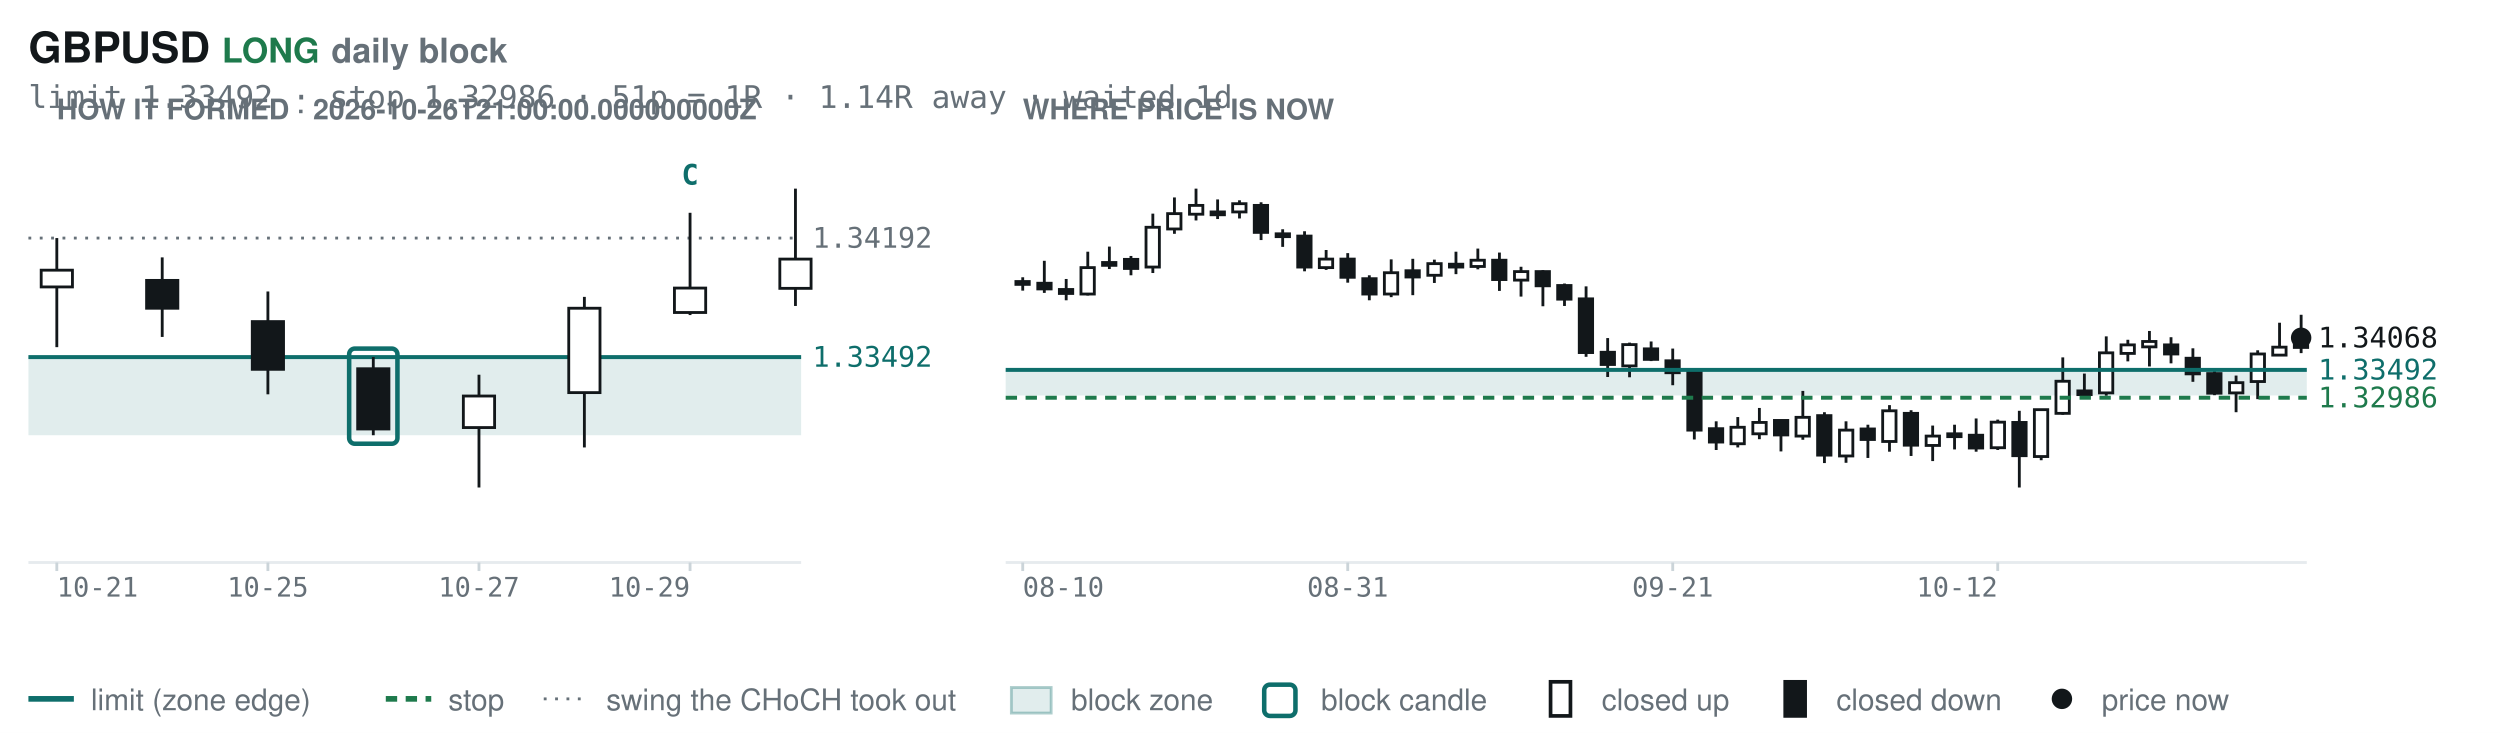
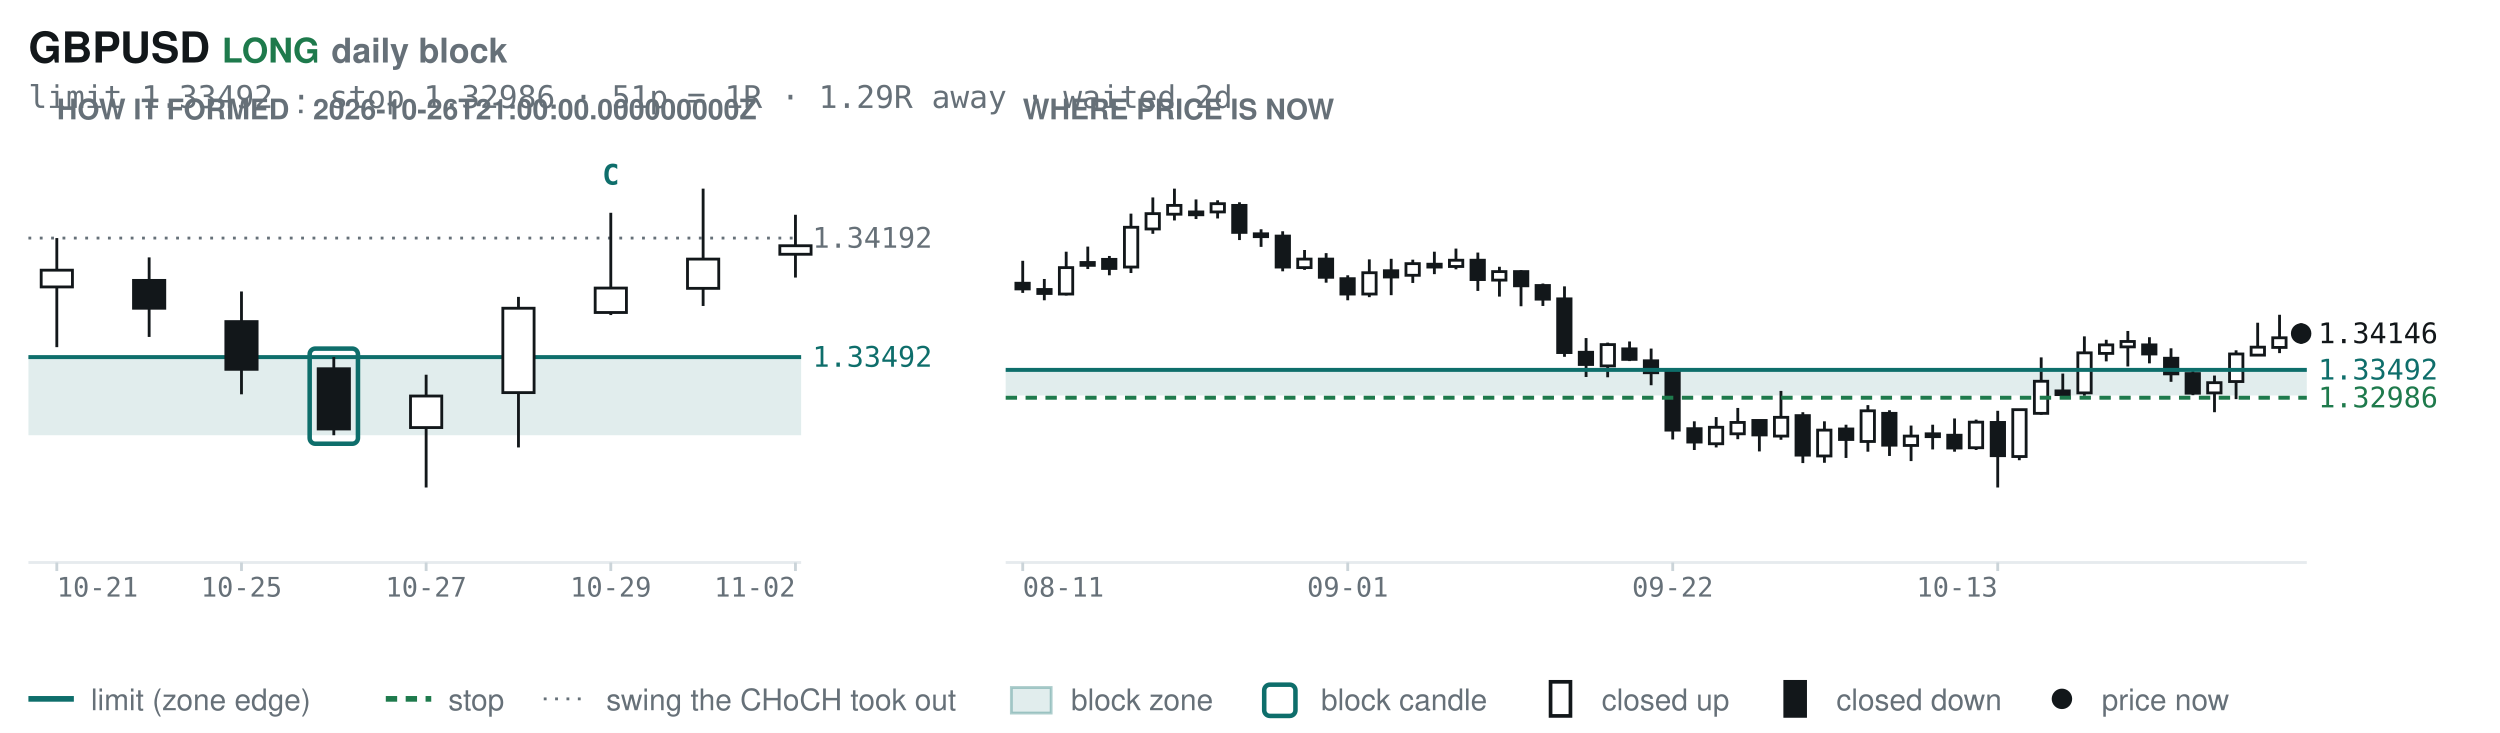
<svg xmlns="http://www.w3.org/2000/svg" viewBox="0 0 880 258" width="880" height="258" role="img" aria-label="GBPUSD long order block: the candles that formed it, and where price is now">
  <rect width="880" height="258" fill="#FFFFFF" />
  <text x="10" y="22" fill="#12171A" font-family="system-ui,-apple-system,Segoe UI,Helvetica,Arial,sans-serif" font-size="15" font-weight="700">GBPUSD <tspan fill="#1E7A4C" font-size="12">LONG</tspan>
    <tspan fill="#667078" font-size="12">daily block</tspan>
  </text>
-   <text x="10" y="38" fill="#667078" font-family="ui-monospace,SFMono-Regular,Menlo,Consolas,monospace" font-size="11">limit 1.33492 · stop 1.32986 · 51p = 1R · 1.14R away · waited 1d</text>
+   <text x="10" y="38" fill="#667078" font-family="ui-monospace,SFMono-Regular,Menlo,Consolas,monospace" font-size="11">limit 1.33492 · stop 1.32986 · 51p = 1R · 1.29R away · waited 2d</text>
  <text x="20" y="42" fill="#667078" font-family="system-ui,-apple-system,Segoe UI,Helvetica,Arial,sans-serif" font-size="10" font-weight="600">HOW IT FORMED · 2026-10-26T21:00:00.000000000Z</text>
  <text x="360" y="42" fill="#667078" font-family="system-ui,-apple-system,Segoe UI,Helvetica,Arial,sans-serif" font-size="10" font-weight="600">WHERE PRICE IS NOW</text>
  <rect x="10.0" y="125.7" width="272.0" height="27.5" fill="#0E6E6B1F" />
  <line x1="10.0" y1="83.8" x2="282.0" y2="83.8" stroke="#667078" stroke-width="1" stroke-dasharray="1 3" />
  <line x1="10.0" y1="125.7" x2="282.0" y2="125.7" stroke="#0E6E6B" stroke-width="1.4" />
  <line x1="20.0" y1="83.8" x2="20.0" y2="122.2" stroke="#12171A" stroke-width="1" />
  <rect x="14.5" y="95.1" width="11.0" height="5.9" fill="#FFFFFF" stroke="#12171A" stroke-width="1" />
-   <line x1="57.1" y1="90.6" x2="57.1" y2="118.6" stroke="#12171A" stroke-width="1" />
-   <rect x="51.6" y="98.7" width="11.0" height="9.8" fill="#12171A" stroke="#12171A" stroke-width="1" />
-   <line x1="94.3" y1="102.6" x2="94.3" y2="138.8" stroke="#12171A" stroke-width="1" />
-   <rect x="88.8" y="113.2" width="11.0" height="16.8" fill="#12171A" stroke="#12171A" stroke-width="1" />
-   <line x1="131.4" y1="125.7" x2="131.4" y2="153.2" stroke="#12171A" stroke-width="1" />
-   <rect x="125.9" y="129.8" width="11.0" height="21.2" fill="#12171A" stroke="#12171A" stroke-width="1" />
-   <line x1="168.6" y1="131.9" x2="168.6" y2="171.6" stroke="#12171A" stroke-width="1" />
-   <rect x="163.1" y="139.4" width="11.0" height="11.1" fill="#FFFFFF" stroke="#12171A" stroke-width="1" />
-   <line x1="205.7" y1="104.5" x2="205.7" y2="157.5" stroke="#12171A" stroke-width="1" />
-   <rect x="200.2" y="108.5" width="11.0" height="29.7" fill="#FFFFFF" stroke="#12171A" stroke-width="1" />
-   <line x1="242.9" y1="74.9" x2="242.9" y2="110.9" stroke="#12171A" stroke-width="1" />
-   <rect x="237.4" y="101.4" width="11.0" height="8.6" fill="#FFFFFF" stroke="#12171A" stroke-width="1" />
-   <line x1="280.0" y1="66.4" x2="280.0" y2="107.7" stroke="#12171A" stroke-width="1" />
-   <rect x="274.5" y="91.2" width="11.0" height="10.3" fill="#FFFFFF" stroke="#12171A" stroke-width="1" />
-   <rect x="122.9" y="122.7" width="17.0" height="33.5" fill="none" stroke="#0E6E6B" stroke-width="1.6" rx="2" />
-   <text x="242.9" y="65" fill="#0E6E6B" text-anchor="middle" font-family="ui-monospace,SFMono-Regular,Menlo,Consolas,monospace" font-size="10" font-weight="700">C</text>
+   <line x1="52.5" y1="90.6" x2="52.5" y2="118.6" stroke="#12171A" stroke-width="1" />
+   <rect x="47.0" y="98.7" width="11.0" height="9.8" fill="#12171A" stroke="#12171A" stroke-width="1" />
+   <line x1="85.0" y1="102.6" x2="85.0" y2="138.8" stroke="#12171A" stroke-width="1" />
+   <rect x="79.5" y="113.2" width="11.0" height="16.8" fill="#12171A" stroke="#12171A" stroke-width="1" />
+   <line x1="117.5" y1="125.7" x2="117.5" y2="153.2" stroke="#12171A" stroke-width="1" />
+   <rect x="112.0" y="129.8" width="11.0" height="21.2" fill="#12171A" stroke="#12171A" stroke-width="1" />
+   <line x1="150.0" y1="131.9" x2="150.0" y2="171.6" stroke="#12171A" stroke-width="1" />
+   <rect x="144.5" y="139.4" width="11.0" height="11.1" fill="#FFFFFF" stroke="#12171A" stroke-width="1" />
+   <line x1="182.5" y1="104.5" x2="182.5" y2="157.5" stroke="#12171A" stroke-width="1" />
+   <rect x="177.0" y="108.5" width="11.0" height="29.7" fill="#FFFFFF" stroke="#12171A" stroke-width="1" />
+   <line x1="215.0" y1="74.9" x2="215.0" y2="110.9" stroke="#12171A" stroke-width="1" />
+   <rect x="209.5" y="101.4" width="11.0" height="8.6" fill="#FFFFFF" stroke="#12171A" stroke-width="1" />
+   <line x1="247.5" y1="66.4" x2="247.5" y2="107.7" stroke="#12171A" stroke-width="1" />
+   <rect x="242.0" y="91.2" width="11.0" height="10.3" fill="#FFFFFF" stroke="#12171A" stroke-width="1" />
+   <line x1="280.0" y1="75.6" x2="280.0" y2="97.7" stroke="#12171A" stroke-width="1" />
+   <rect x="274.5" y="86.5" width="11.0" height="3.0" fill="#FFFFFF" stroke="#12171A" stroke-width="1" />
+   <rect x="109.0" y="122.7" width="17.0" height="33.5" fill="none" stroke="#0E6E6B" stroke-width="1.6" rx="2" />
+   <text x="215.0" y="65" fill="#0E6E6B" text-anchor="middle" font-family="ui-monospace,SFMono-Regular,Menlo,Consolas,monospace" font-size="10" font-weight="700">C</text>
  <line x1="10.0" y1="198.0" x2="282.0" y2="198.0" stroke="#E6EBEE" stroke-width="1" />
  <line x1="20.0" y1="198.0" x2="20.0" y2="201.0" stroke="#CBD4D9" stroke-width="1" />
  <text x="20.0" y="210.0" fill="#667078" text-anchor="start" font-family="ui-monospace,SFMono-Regular,Menlo,Consolas,monospace" font-size="9.5">10-21</text>
-   <line x1="94.3" y1="198.0" x2="94.3" y2="201.0" stroke="#CBD4D9" stroke-width="1" />
-   <text x="94.3" y="210.0" fill="#667078" text-anchor="middle" font-family="ui-monospace,SFMono-Regular,Menlo,Consolas,monospace" font-size="9.5">10-25</text>
-   <line x1="168.6" y1="198.0" x2="168.6" y2="201.0" stroke="#CBD4D9" stroke-width="1" />
-   <text x="168.6" y="210.0" fill="#667078" text-anchor="middle" font-family="ui-monospace,SFMono-Regular,Menlo,Consolas,monospace" font-size="9.5">10-27</text>
-   <line x1="242.9" y1="198.0" x2="242.9" y2="201.0" stroke="#CBD4D9" stroke-width="1" />
-   <text x="242.9" y="210.0" fill="#667078" text-anchor="end" font-family="ui-monospace,SFMono-Regular,Menlo,Consolas,monospace" font-size="9.5">10-29</text>
+   <line x1="85.0" y1="198.0" x2="85.0" y2="201.0" stroke="#CBD4D9" stroke-width="1" />
+   <text x="85.0" y="210.0" fill="#667078" text-anchor="middle" font-family="ui-monospace,SFMono-Regular,Menlo,Consolas,monospace" font-size="9.5">10-25</text>
+   <line x1="150.0" y1="198.0" x2="150.0" y2="201.0" stroke="#CBD4D9" stroke-width="1" />
+   <text x="150.0" y="210.0" fill="#667078" text-anchor="middle" font-family="ui-monospace,SFMono-Regular,Menlo,Consolas,monospace" font-size="9.5">10-27</text>
+   <line x1="215.0" y1="198.0" x2="215.0" y2="201.0" stroke="#CBD4D9" stroke-width="1" />
+   <text x="215.0" y="210.0" fill="#667078" text-anchor="middle" font-family="ui-monospace,SFMono-Regular,Menlo,Consolas,monospace" font-size="9.5">10-29</text>
+   <line x1="280.0" y1="198.0" x2="280.0" y2="201.0" stroke="#CBD4D9" stroke-width="1" />
+   <text x="280.0" y="210.0" fill="#667078" text-anchor="end" font-family="ui-monospace,SFMono-Regular,Menlo,Consolas,monospace" font-size="9.5">11-02</text>
  <text x="286.0" y="129.1" fill="#0E6E6B" font-family="ui-monospace,SFMono-Regular,Menlo,Consolas,monospace" font-size="10">1.33492</text>
  <text x="286.0" y="87.2" fill="#667078" font-family="ui-monospace,SFMono-Regular,Menlo,Consolas,monospace" font-size="10">1.34192</text>
  <rect x="354.0" y="130.2" width="458.0" height="9.0" fill="#0E6E6B1F" />
-   <line x1="360.0" y1="97.6" x2="360.0" y2="102.3" stroke="#12171A" stroke-width="1" />
-   <rect x="357.6" y="99.1" width="4.7" height="1.0" fill="#FFFFFF" stroke="#12171A" stroke-width="1" />
-   <line x1="367.6" y1="91.8" x2="367.6" y2="103.1" stroke="#12171A" stroke-width="1" />
-   <rect x="365.3" y="99.7" width="4.7" height="2.0" fill="#12171A" stroke="#12171A" stroke-width="1" />
-   <line x1="375.3" y1="98.2" x2="375.3" y2="105.7" stroke="#12171A" stroke-width="1" />
-   <rect x="372.9" y="101.9" width="4.7" height="1.4" fill="#12171A" stroke="#12171A" stroke-width="1" />
-   <line x1="382.9" y1="88.6" x2="382.9" y2="104.0" stroke="#12171A" stroke-width="1" />
-   <rect x="380.5" y="94.2" width="4.7" height="9.3" fill="#FFFFFF" stroke="#12171A" stroke-width="1" />
-   <line x1="390.5" y1="86.8" x2="390.5" y2="94.7" stroke="#12171A" stroke-width="1" />
-   <rect x="388.1" y="92.4" width="4.7" height="1.0" fill="#FFFFFF" stroke="#12171A" stroke-width="1" />
-   <line x1="398.1" y1="90.1" x2="398.1" y2="96.9" stroke="#12171A" stroke-width="1" />
-   <rect x="395.8" y="91.3" width="4.7" height="3.2" fill="#12171A" stroke="#12171A" stroke-width="1" />
-   <line x1="405.8" y1="75.2" x2="405.8" y2="96.1" stroke="#12171A" stroke-width="1" />
-   <rect x="403.4" y="80.0" width="4.7" height="14.0" fill="#FFFFFF" stroke="#12171A" stroke-width="1" />
-   <line x1="413.4" y1="69.5" x2="413.4" y2="82.3" stroke="#12171A" stroke-width="1" />
-   <rect x="411.0" y="75.2" width="4.7" height="5.4" fill="#FFFFFF" stroke="#12171A" stroke-width="1" />
-   <line x1="421.0" y1="66.4" x2="421.0" y2="77.6" stroke="#12171A" stroke-width="1" />
-   <rect x="418.7" y="72.3" width="4.7" height="3.1" fill="#FFFFFF" stroke="#12171A" stroke-width="1" />
-   <line x1="428.6" y1="70.2" x2="428.6" y2="77.1" stroke="#12171A" stroke-width="1" />
-   <rect x="426.3" y="74.6" width="4.7" height="1.0" fill="#12171A" stroke="#12171A" stroke-width="1" />
-   <line x1="436.3" y1="70.5" x2="436.3" y2="76.9" stroke="#12171A" stroke-width="1" />
-   <rect x="433.9" y="71.7" width="4.7" height="2.9" fill="#FFFFFF" stroke="#12171A" stroke-width="1" />
-   <line x1="443.9" y1="71.2" x2="443.9" y2="84.5" stroke="#12171A" stroke-width="1" />
-   <rect x="441.5" y="72.3" width="4.7" height="9.5" fill="#12171A" stroke="#12171A" stroke-width="1" />
-   <line x1="451.5" y1="80.7" x2="451.5" y2="86.9" stroke="#12171A" stroke-width="1" />
-   <rect x="449.2" y="82.3" width="4.7" height="1.0" fill="#12171A" stroke="#12171A" stroke-width="1" />
-   <line x1="459.2" y1="81.4" x2="459.2" y2="95.5" stroke="#12171A" stroke-width="1" />
-   <rect x="456.8" y="83.1" width="4.7" height="10.9" fill="#12171A" stroke="#12171A" stroke-width="1" />
-   <line x1="466.8" y1="88.0" x2="466.8" y2="95.0" stroke="#12171A" stroke-width="1" />
-   <rect x="464.4" y="91.2" width="4.7" height="3.0" fill="#FFFFFF" stroke="#12171A" stroke-width="1" />
-   <line x1="474.4" y1="89.1" x2="474.4" y2="99.5" stroke="#12171A" stroke-width="1" />
-   <rect x="472.0" y="91.2" width="4.7" height="6.4" fill="#12171A" stroke="#12171A" stroke-width="1" />
-   <line x1="482.0" y1="96.9" x2="482.0" y2="105.7" stroke="#12171A" stroke-width="1" />
-   <rect x="479.7" y="98.1" width="4.7" height="5.4" fill="#12171A" stroke="#12171A" stroke-width="1" />
-   <line x1="489.7" y1="91.3" x2="489.7" y2="104.6" stroke="#12171A" stroke-width="1" />
-   <rect x="487.3" y="96.0" width="4.7" height="7.5" fill="#FFFFFF" stroke="#12171A" stroke-width="1" />
-   <line x1="497.3" y1="91.1" x2="497.3" y2="103.9" stroke="#12171A" stroke-width="1" />
-   <rect x="494.9" y="95.3" width="4.7" height="2.2" fill="#12171A" stroke="#12171A" stroke-width="1" />
-   <line x1="504.9" y1="91.4" x2="504.9" y2="99.6" stroke="#12171A" stroke-width="1" />
-   <rect x="502.6" y="92.8" width="4.7" height="4.1" fill="#FFFFFF" stroke="#12171A" stroke-width="1" />
-   <line x1="512.5" y1="88.6" x2="512.5" y2="96.5" stroke="#12171A" stroke-width="1" />
-   <rect x="510.2" y="93.0" width="4.7" height="1.0" fill="#FFFFFF" stroke="#12171A" stroke-width="1" />
-   <line x1="520.2" y1="87.5" x2="520.2" y2="94.8" stroke="#12171A" stroke-width="1" />
-   <rect x="517.8" y="91.6" width="4.7" height="2.2" fill="#FFFFFF" stroke="#12171A" stroke-width="1" />
-   <line x1="527.8" y1="88.9" x2="527.8" y2="102.4" stroke="#12171A" stroke-width="1" />
-   <rect x="525.4" y="91.6" width="4.7" height="6.8" fill="#12171A" stroke="#12171A" stroke-width="1" />
-   <line x1="535.4" y1="93.9" x2="535.4" y2="104.4" stroke="#12171A" stroke-width="1" />
-   <rect x="533.1" y="95.6" width="4.7" height="3.0" fill="#FFFFFF" stroke="#12171A" stroke-width="1" />
-   <line x1="543.1" y1="95.1" x2="543.1" y2="107.8" stroke="#12171A" stroke-width="1" />
-   <rect x="540.7" y="95.6" width="4.7" height="5.0" fill="#12171A" stroke="#12171A" stroke-width="1" />
-   <line x1="550.7" y1="99.8" x2="550.7" y2="107.7" stroke="#12171A" stroke-width="1" />
-   <rect x="548.3" y="100.5" width="4.7" height="4.8" fill="#12171A" stroke="#12171A" stroke-width="1" />
-   <line x1="558.3" y1="100.8" x2="558.3" y2="125.6" stroke="#12171A" stroke-width="1" />
-   <rect x="555.9" y="105.2" width="4.7" height="18.9" fill="#12171A" stroke="#12171A" stroke-width="1" />
-   <line x1="565.9" y1="119.0" x2="565.9" y2="132.7" stroke="#12171A" stroke-width="1" />
-   <rect x="563.6" y="124.0" width="4.7" height="4.3" fill="#12171A" stroke="#12171A" stroke-width="1" />
-   <line x1="573.6" y1="120.6" x2="573.6" y2="132.8" stroke="#12171A" stroke-width="1" />
-   <rect x="571.2" y="121.3" width="4.7" height="7.5" fill="#FFFFFF" stroke="#12171A" stroke-width="1" />
-   <line x1="581.2" y1="120.2" x2="581.2" y2="127.1" stroke="#12171A" stroke-width="1" />
-   <rect x="578.8" y="122.8" width="4.7" height="3.7" fill="#12171A" stroke="#12171A" stroke-width="1" />
-   <line x1="588.8" y1="122.7" x2="588.8" y2="135.6" stroke="#12171A" stroke-width="1" />
-   <rect x="586.4" y="127.0" width="4.7" height="4.2" fill="#12171A" stroke="#12171A" stroke-width="1" />
-   <line x1="596.4" y1="130.4" x2="596.4" y2="154.7" stroke="#12171A" stroke-width="1" />
-   <rect x="594.1" y="130.6" width="4.7" height="20.8" fill="#12171A" stroke="#12171A" stroke-width="1" />
-   <line x1="604.1" y1="148.3" x2="604.1" y2="158.4" stroke="#12171A" stroke-width="1" />
-   <rect x="601.7" y="150.9" width="4.7" height="4.7" fill="#12171A" stroke="#12171A" stroke-width="1" />
-   <line x1="611.7" y1="146.8" x2="611.7" y2="157.5" stroke="#12171A" stroke-width="1" />
-   <rect x="609.3" y="150.4" width="4.7" height="5.8" fill="#FFFFFF" stroke="#12171A" stroke-width="1" />
-   <line x1="619.3" y1="143.6" x2="619.3" y2="154.6" stroke="#12171A" stroke-width="1" />
-   <rect x="617.0" y="148.7" width="4.7" height="4.0" fill="#FFFFFF" stroke="#12171A" stroke-width="1" />
-   <line x1="626.9" y1="147.9" x2="626.9" y2="158.9" stroke="#12171A" stroke-width="1" />
-   <rect x="624.6" y="148.0" width="4.7" height="5.1" fill="#12171A" stroke="#12171A" stroke-width="1" />
-   <line x1="634.6" y1="137.6" x2="634.6" y2="154.8" stroke="#12171A" stroke-width="1" />
-   <rect x="632.2" y="146.9" width="4.7" height="6.6" fill="#FFFFFF" stroke="#12171A" stroke-width="1" />
-   <line x1="642.2" y1="145.1" x2="642.2" y2="163.0" stroke="#12171A" stroke-width="1" />
-   <rect x="639.8" y="146.3" width="4.7" height="13.9" fill="#12171A" stroke="#12171A" stroke-width="1" />
-   <line x1="649.8" y1="148.3" x2="649.8" y2="162.9" stroke="#12171A" stroke-width="1" />
-   <rect x="647.5" y="151.4" width="4.7" height="9.1" fill="#FFFFFF" stroke="#12171A" stroke-width="1" />
-   <line x1="657.5" y1="149.5" x2="657.5" y2="161.2" stroke="#12171A" stroke-width="1" />
-   <rect x="655.1" y="151.0" width="4.7" height="3.7" fill="#12171A" stroke="#12171A" stroke-width="1" />
-   <line x1="665.1" y1="142.6" x2="665.1" y2="159.0" stroke="#12171A" stroke-width="1" />
-   <rect x="662.7" y="144.6" width="4.7" height="10.8" fill="#FFFFFF" stroke="#12171A" stroke-width="1" />
-   <line x1="672.7" y1="144.4" x2="672.7" y2="160.5" stroke="#12171A" stroke-width="1" />
-   <rect x="670.3" y="145.5" width="4.7" height="11.2" fill="#12171A" stroke="#12171A" stroke-width="1" />
-   <line x1="680.3" y1="149.8" x2="680.3" y2="162.3" stroke="#12171A" stroke-width="1" />
-   <rect x="678.0" y="153.5" width="4.7" height="3.3" fill="#FFFFFF" stroke="#12171A" stroke-width="1" />
-   <line x1="688.0" y1="149.5" x2="688.0" y2="158.2" stroke="#12171A" stroke-width="1" />
-   <rect x="685.6" y="152.7" width="4.7" height="1.0" fill="#FFFFFF" stroke="#12171A" stroke-width="1" />
-   <line x1="695.6" y1="147.3" x2="695.6" y2="159.0" stroke="#12171A" stroke-width="1" />
-   <rect x="693.2" y="153.2" width="4.7" height="4.5" fill="#12171A" stroke="#12171A" stroke-width="1" />
-   <line x1="703.2" y1="147.7" x2="703.2" y2="158.4" stroke="#12171A" stroke-width="1" />
-   <rect x="700.9" y="148.6" width="4.7" height="9.0" fill="#FFFFFF" stroke="#12171A" stroke-width="1" />
-   <line x1="710.8" y1="144.6" x2="710.8" y2="171.6" stroke="#12171A" stroke-width="1" />
-   <rect x="708.5" y="148.7" width="4.7" height="11.7" fill="#12171A" stroke="#12171A" stroke-width="1" />
-   <line x1="718.5" y1="144.0" x2="718.5" y2="162.0" stroke="#12171A" stroke-width="1" />
-   <rect x="716.1" y="144.2" width="4.7" height="16.5" fill="#FFFFFF" stroke="#12171A" stroke-width="1" />
-   <line x1="726.1" y1="125.8" x2="726.1" y2="146.0" stroke="#12171A" stroke-width="1" />
-   <rect x="723.7" y="134.2" width="4.7" height="11.3" fill="#FFFFFF" stroke="#12171A" stroke-width="1" />
-   <line x1="733.7" y1="131.5" x2="733.7" y2="140.0" stroke="#12171A" stroke-width="1" />
-   <rect x="731.4" y="137.6" width="4.7" height="1.3" fill="#12171A" stroke="#12171A" stroke-width="1" />
-   <line x1="741.4" y1="118.4" x2="741.4" y2="139.3" stroke="#12171A" stroke-width="1" />
-   <rect x="739.0" y="124.2" width="4.7" height="14.1" fill="#FFFFFF" stroke="#12171A" stroke-width="1" />
-   <line x1="749.0" y1="119.6" x2="749.0" y2="127.2" stroke="#12171A" stroke-width="1" />
-   <rect x="746.6" y="121.4" width="4.7" height="3.0" fill="#FFFFFF" stroke="#12171A" stroke-width="1" />
-   <line x1="756.6" y1="116.5" x2="756.6" y2="129.0" stroke="#12171A" stroke-width="1" />
-   <rect x="754.2" y="120.2" width="4.7" height="1.9" fill="#FFFFFF" stroke="#12171A" stroke-width="1" />
-   <line x1="764.2" y1="118.7" x2="764.2" y2="127.9" stroke="#12171A" stroke-width="1" />
-   <rect x="761.9" y="121.4" width="4.7" height="3.2" fill="#12171A" stroke="#12171A" stroke-width="1" />
-   <line x1="771.9" y1="122.6" x2="771.9" y2="134.4" stroke="#12171A" stroke-width="1" />
-   <rect x="769.5" y="126.1" width="4.7" height="5.5" fill="#12171A" stroke="#12171A" stroke-width="1" />
-   <line x1="779.5" y1="130.2" x2="779.5" y2="139.1" stroke="#12171A" stroke-width="1" />
-   <rect x="777.1" y="131.5" width="4.7" height="6.9" fill="#12171A" stroke="#12171A" stroke-width="1" />
-   <line x1="787.1" y1="132.2" x2="787.1" y2="145.1" stroke="#12171A" stroke-width="1" />
-   <rect x="784.8" y="134.7" width="4.7" height="3.6" fill="#FFFFFF" stroke="#12171A" stroke-width="1" />
-   <line x1="794.7" y1="123.3" x2="794.7" y2="140.5" stroke="#12171A" stroke-width="1" />
-   <rect x="792.4" y="124.6" width="4.7" height="9.7" fill="#FFFFFF" stroke="#12171A" stroke-width="1" />
-   <line x1="802.4" y1="113.6" x2="802.4" y2="125.3" stroke="#12171A" stroke-width="1" />
-   <rect x="800.0" y="122.2" width="4.7" height="2.8" fill="#FFFFFF" stroke="#12171A" stroke-width="1" />
-   <line x1="810.0" y1="110.8" x2="810.0" y2="124.3" stroke="#12171A" stroke-width="1" />
-   <rect x="807.6" y="118.9" width="4.7" height="3.4" fill="#FFFFFF" stroke="#12171A" stroke-width="1" />
+   <line x1="360.0" y1="91.8" x2="360.0" y2="103.1" stroke="#12171A" stroke-width="1" />
+   <rect x="357.6" y="99.7" width="4.7" height="2.0" fill="#12171A" stroke="#12171A" stroke-width="1" />
+   <line x1="367.6" y1="98.2" x2="367.6" y2="105.7" stroke="#12171A" stroke-width="1" />
+   <rect x="365.3" y="101.9" width="4.7" height="1.4" fill="#12171A" stroke="#12171A" stroke-width="1" />
+   <line x1="375.3" y1="88.6" x2="375.3" y2="104.0" stroke="#12171A" stroke-width="1" />
+   <rect x="372.9" y="94.2" width="4.7" height="9.3" fill="#FFFFFF" stroke="#12171A" stroke-width="1" />
+   <line x1="382.9" y1="86.8" x2="382.9" y2="94.7" stroke="#12171A" stroke-width="1" />
+   <rect x="380.5" y="92.4" width="4.7" height="1.0" fill="#FFFFFF" stroke="#12171A" stroke-width="1" />
+   <line x1="390.5" y1="90.1" x2="390.5" y2="96.9" stroke="#12171A" stroke-width="1" />
+   <rect x="388.1" y="91.3" width="4.7" height="3.2" fill="#12171A" stroke="#12171A" stroke-width="1" />
+   <line x1="398.1" y1="75.2" x2="398.1" y2="96.1" stroke="#12171A" stroke-width="1" />
+   <rect x="395.8" y="80.0" width="4.7" height="14.0" fill="#FFFFFF" stroke="#12171A" stroke-width="1" />
+   <line x1="405.8" y1="69.5" x2="405.8" y2="82.3" stroke="#12171A" stroke-width="1" />
+   <rect x="403.4" y="75.2" width="4.7" height="5.4" fill="#FFFFFF" stroke="#12171A" stroke-width="1" />
+   <line x1="413.4" y1="66.4" x2="413.4" y2="77.6" stroke="#12171A" stroke-width="1" />
+   <rect x="411.0" y="72.3" width="4.7" height="3.1" fill="#FFFFFF" stroke="#12171A" stroke-width="1" />
+   <line x1="421.0" y1="70.2" x2="421.0" y2="77.1" stroke="#12171A" stroke-width="1" />
+   <rect x="418.7" y="74.6" width="4.7" height="1.0" fill="#12171A" stroke="#12171A" stroke-width="1" />
+   <line x1="428.6" y1="70.5" x2="428.6" y2="76.9" stroke="#12171A" stroke-width="1" />
+   <rect x="426.3" y="71.7" width="4.7" height="2.9" fill="#FFFFFF" stroke="#12171A" stroke-width="1" />
+   <line x1="436.3" y1="71.2" x2="436.3" y2="84.5" stroke="#12171A" stroke-width="1" />
+   <rect x="433.9" y="72.3" width="4.7" height="9.5" fill="#12171A" stroke="#12171A" stroke-width="1" />
+   <line x1="443.9" y1="80.7" x2="443.9" y2="86.9" stroke="#12171A" stroke-width="1" />
+   <rect x="441.5" y="82.3" width="4.7" height="1.0" fill="#12171A" stroke="#12171A" stroke-width="1" />
+   <line x1="451.5" y1="81.4" x2="451.5" y2="95.5" stroke="#12171A" stroke-width="1" />
+   <rect x="449.2" y="83.1" width="4.7" height="10.9" fill="#12171A" stroke="#12171A" stroke-width="1" />
+   <line x1="459.2" y1="88.0" x2="459.2" y2="95.0" stroke="#12171A" stroke-width="1" />
+   <rect x="456.8" y="91.2" width="4.7" height="3.0" fill="#FFFFFF" stroke="#12171A" stroke-width="1" />
+   <line x1="466.8" y1="89.1" x2="466.8" y2="99.5" stroke="#12171A" stroke-width="1" />
+   <rect x="464.4" y="91.2" width="4.7" height="6.4" fill="#12171A" stroke="#12171A" stroke-width="1" />
+   <line x1="474.4" y1="96.9" x2="474.4" y2="105.7" stroke="#12171A" stroke-width="1" />
+   <rect x="472.0" y="98.1" width="4.7" height="5.4" fill="#12171A" stroke="#12171A" stroke-width="1" />
+   <line x1="482.0" y1="91.3" x2="482.0" y2="104.6" stroke="#12171A" stroke-width="1" />
+   <rect x="479.7" y="96.0" width="4.7" height="7.5" fill="#FFFFFF" stroke="#12171A" stroke-width="1" />
+   <line x1="489.7" y1="91.1" x2="489.7" y2="103.9" stroke="#12171A" stroke-width="1" />
+   <rect x="487.3" y="95.3" width="4.7" height="2.2" fill="#12171A" stroke="#12171A" stroke-width="1" />
+   <line x1="497.3" y1="91.4" x2="497.3" y2="99.6" stroke="#12171A" stroke-width="1" />
+   <rect x="494.9" y="92.8" width="4.7" height="4.1" fill="#FFFFFF" stroke="#12171A" stroke-width="1" />
+   <line x1="504.9" y1="88.6" x2="504.9" y2="96.5" stroke="#12171A" stroke-width="1" />
+   <rect x="502.6" y="93.0" width="4.7" height="1.0" fill="#FFFFFF" stroke="#12171A" stroke-width="1" />
+   <line x1="512.5" y1="87.5" x2="512.5" y2="94.8" stroke="#12171A" stroke-width="1" />
+   <rect x="510.2" y="91.6" width="4.7" height="2.2" fill="#FFFFFF" stroke="#12171A" stroke-width="1" />
+   <line x1="520.2" y1="88.9" x2="520.2" y2="102.4" stroke="#12171A" stroke-width="1" />
+   <rect x="517.8" y="91.6" width="4.7" height="6.8" fill="#12171A" stroke="#12171A" stroke-width="1" />
+   <line x1="527.8" y1="93.9" x2="527.8" y2="104.4" stroke="#12171A" stroke-width="1" />
+   <rect x="525.4" y="95.6" width="4.7" height="3.0" fill="#FFFFFF" stroke="#12171A" stroke-width="1" />
+   <line x1="535.4" y1="95.1" x2="535.4" y2="107.8" stroke="#12171A" stroke-width="1" />
+   <rect x="533.1" y="95.6" width="4.7" height="5.0" fill="#12171A" stroke="#12171A" stroke-width="1" />
+   <line x1="543.1" y1="99.8" x2="543.1" y2="107.7" stroke="#12171A" stroke-width="1" />
+   <rect x="540.7" y="100.5" width="4.7" height="4.8" fill="#12171A" stroke="#12171A" stroke-width="1" />
+   <line x1="550.7" y1="100.8" x2="550.7" y2="125.6" stroke="#12171A" stroke-width="1" />
+   <rect x="548.3" y="105.2" width="4.7" height="18.9" fill="#12171A" stroke="#12171A" stroke-width="1" />
+   <line x1="558.3" y1="119.0" x2="558.3" y2="132.7" stroke="#12171A" stroke-width="1" />
+   <rect x="555.9" y="124.0" width="4.7" height="4.3" fill="#12171A" stroke="#12171A" stroke-width="1" />
+   <line x1="565.9" y1="120.6" x2="565.9" y2="132.8" stroke="#12171A" stroke-width="1" />
+   <rect x="563.6" y="121.3" width="4.7" height="7.5" fill="#FFFFFF" stroke="#12171A" stroke-width="1" />
+   <line x1="573.6" y1="120.2" x2="573.6" y2="127.1" stroke="#12171A" stroke-width="1" />
+   <rect x="571.2" y="122.8" width="4.7" height="3.7" fill="#12171A" stroke="#12171A" stroke-width="1" />
+   <line x1="581.2" y1="122.7" x2="581.2" y2="135.6" stroke="#12171A" stroke-width="1" />
+   <rect x="578.8" y="127.0" width="4.7" height="4.2" fill="#12171A" stroke="#12171A" stroke-width="1" />
+   <line x1="588.8" y1="130.4" x2="588.8" y2="154.7" stroke="#12171A" stroke-width="1" />
+   <rect x="586.4" y="130.6" width="4.7" height="20.8" fill="#12171A" stroke="#12171A" stroke-width="1" />
+   <line x1="596.4" y1="148.3" x2="596.4" y2="158.4" stroke="#12171A" stroke-width="1" />
+   <rect x="594.1" y="150.9" width="4.7" height="4.7" fill="#12171A" stroke="#12171A" stroke-width="1" />
+   <line x1="604.1" y1="146.8" x2="604.1" y2="157.5" stroke="#12171A" stroke-width="1" />
+   <rect x="601.7" y="150.4" width="4.7" height="5.8" fill="#FFFFFF" stroke="#12171A" stroke-width="1" />
+   <line x1="611.7" y1="143.6" x2="611.7" y2="154.6" stroke="#12171A" stroke-width="1" />
+   <rect x="609.3" y="148.7" width="4.7" height="4.0" fill="#FFFFFF" stroke="#12171A" stroke-width="1" />
+   <line x1="619.3" y1="147.9" x2="619.3" y2="158.9" stroke="#12171A" stroke-width="1" />
+   <rect x="617.0" y="148.0" width="4.7" height="5.1" fill="#12171A" stroke="#12171A" stroke-width="1" />
+   <line x1="626.9" y1="137.6" x2="626.9" y2="154.8" stroke="#12171A" stroke-width="1" />
+   <rect x="624.6" y="146.9" width="4.7" height="6.6" fill="#FFFFFF" stroke="#12171A" stroke-width="1" />
+   <line x1="634.6" y1="145.1" x2="634.6" y2="163.0" stroke="#12171A" stroke-width="1" />
+   <rect x="632.2" y="146.3" width="4.7" height="13.9" fill="#12171A" stroke="#12171A" stroke-width="1" />
+   <line x1="642.2" y1="148.3" x2="642.2" y2="162.9" stroke="#12171A" stroke-width="1" />
+   <rect x="639.8" y="151.4" width="4.7" height="9.1" fill="#FFFFFF" stroke="#12171A" stroke-width="1" />
+   <line x1="649.8" y1="149.5" x2="649.8" y2="161.2" stroke="#12171A" stroke-width="1" />
+   <rect x="647.5" y="151.0" width="4.7" height="3.7" fill="#12171A" stroke="#12171A" stroke-width="1" />
+   <line x1="657.5" y1="142.6" x2="657.5" y2="159.0" stroke="#12171A" stroke-width="1" />
+   <rect x="655.1" y="144.6" width="4.7" height="10.8" fill="#FFFFFF" stroke="#12171A" stroke-width="1" />
+   <line x1="665.1" y1="144.4" x2="665.1" y2="160.5" stroke="#12171A" stroke-width="1" />
+   <rect x="662.7" y="145.5" width="4.7" height="11.2" fill="#12171A" stroke="#12171A" stroke-width="1" />
+   <line x1="672.7" y1="149.8" x2="672.7" y2="162.3" stroke="#12171A" stroke-width="1" />
+   <rect x="670.3" y="153.5" width="4.7" height="3.3" fill="#FFFFFF" stroke="#12171A" stroke-width="1" />
+   <line x1="680.3" y1="149.5" x2="680.3" y2="158.2" stroke="#12171A" stroke-width="1" />
+   <rect x="678.0" y="152.7" width="4.7" height="1.0" fill="#FFFFFF" stroke="#12171A" stroke-width="1" />
+   <line x1="688.0" y1="147.3" x2="688.0" y2="159.0" stroke="#12171A" stroke-width="1" />
+   <rect x="685.6" y="153.2" width="4.7" height="4.5" fill="#12171A" stroke="#12171A" stroke-width="1" />
+   <line x1="695.6" y1="147.7" x2="695.6" y2="158.4" stroke="#12171A" stroke-width="1" />
+   <rect x="693.2" y="148.6" width="4.7" height="9.0" fill="#FFFFFF" stroke="#12171A" stroke-width="1" />
+   <line x1="703.2" y1="144.6" x2="703.2" y2="171.6" stroke="#12171A" stroke-width="1" />
+   <rect x="700.9" y="148.7" width="4.7" height="11.7" fill="#12171A" stroke="#12171A" stroke-width="1" />
+   <line x1="710.8" y1="144.0" x2="710.8" y2="162.0" stroke="#12171A" stroke-width="1" />
+   <rect x="708.5" y="144.2" width="4.7" height="16.5" fill="#FFFFFF" stroke="#12171A" stroke-width="1" />
+   <line x1="718.5" y1="125.8" x2="718.5" y2="146.0" stroke="#12171A" stroke-width="1" />
+   <rect x="716.1" y="134.2" width="4.7" height="11.3" fill="#FFFFFF" stroke="#12171A" stroke-width="1" />
+   <line x1="726.1" y1="131.5" x2="726.1" y2="140.0" stroke="#12171A" stroke-width="1" />
+   <rect x="723.7" y="137.6" width="4.7" height="1.3" fill="#12171A" stroke="#12171A" stroke-width="1" />
+   <line x1="733.7" y1="118.4" x2="733.7" y2="139.3" stroke="#12171A" stroke-width="1" />
+   <rect x="731.4" y="124.2" width="4.7" height="14.1" fill="#FFFFFF" stroke="#12171A" stroke-width="1" />
+   <line x1="741.4" y1="119.6" x2="741.4" y2="127.2" stroke="#12171A" stroke-width="1" />
+   <rect x="739.0" y="121.4" width="4.7" height="3.0" fill="#FFFFFF" stroke="#12171A" stroke-width="1" />
+   <line x1="749.0" y1="116.5" x2="749.0" y2="129.0" stroke="#12171A" stroke-width="1" />
+   <rect x="746.6" y="120.2" width="4.7" height="1.9" fill="#FFFFFF" stroke="#12171A" stroke-width="1" />
+   <line x1="756.6" y1="118.7" x2="756.6" y2="127.9" stroke="#12171A" stroke-width="1" />
+   <rect x="754.2" y="121.4" width="4.7" height="3.2" fill="#12171A" stroke="#12171A" stroke-width="1" />
+   <line x1="764.2" y1="122.6" x2="764.2" y2="134.4" stroke="#12171A" stroke-width="1" />
+   <rect x="761.9" y="126.1" width="4.7" height="5.5" fill="#12171A" stroke="#12171A" stroke-width="1" />
+   <line x1="771.9" y1="130.2" x2="771.9" y2="139.1" stroke="#12171A" stroke-width="1" />
+   <rect x="769.5" y="131.5" width="4.7" height="6.9" fill="#12171A" stroke="#12171A" stroke-width="1" />
+   <line x1="779.5" y1="132.2" x2="779.5" y2="145.1" stroke="#12171A" stroke-width="1" />
+   <rect x="777.1" y="134.7" width="4.7" height="3.6" fill="#FFFFFF" stroke="#12171A" stroke-width="1" />
+   <line x1="787.1" y1="123.3" x2="787.1" y2="140.5" stroke="#12171A" stroke-width="1" />
+   <rect x="784.8" y="124.6" width="4.7" height="9.7" fill="#FFFFFF" stroke="#12171A" stroke-width="1" />
+   <line x1="794.7" y1="113.6" x2="794.7" y2="125.3" stroke="#12171A" stroke-width="1" />
+   <rect x="792.4" y="122.2" width="4.7" height="2.8" fill="#FFFFFF" stroke="#12171A" stroke-width="1" />
+   <line x1="802.4" y1="110.8" x2="802.4" y2="124.3" stroke="#12171A" stroke-width="1" />
+   <rect x="800.0" y="118.9" width="4.7" height="3.4" fill="#FFFFFF" stroke="#12171A" stroke-width="1" />
+   <line x1="810.0" y1="113.8" x2="810.0" y2="121.0" stroke="#12171A" stroke-width="1" />
+   <rect x="807.6" y="117.4" width="4.7" height="1.0" fill="#FFFFFF" stroke="#12171A" stroke-width="1" />
  <line x1="354.0" y1="130.2" x2="812.0" y2="130.2" stroke="#0E6E6B" stroke-width="1.4" />
  <line x1="354.0" y1="140.0" x2="812.0" y2="140.0" stroke="#1E7A4C" stroke-width="1.4" stroke-dasharray="4 3" />
-   <circle cx="810.0" cy="118.9" r="3.6" fill="#12171A" />
+   <circle cx="810.0" cy="117.4" r="3.6" fill="#12171A" />
  <line x1="354.0" y1="198.0" x2="812.0" y2="198.0" stroke="#E6EBEE" stroke-width="1" />
  <line x1="360.0" y1="198.0" x2="360.0" y2="201.0" stroke="#CBD4D9" stroke-width="1" />
-   <text x="360.0" y="210.0" fill="#667078" text-anchor="start" font-family="ui-monospace,SFMono-Regular,Menlo,Consolas,monospace" font-size="9.5">08-10</text>
+   <text x="360.0" y="210.0" fill="#667078" text-anchor="start" font-family="ui-monospace,SFMono-Regular,Menlo,Consolas,monospace" font-size="9.5">08-11</text>
  <line x1="474.4" y1="198.0" x2="474.4" y2="201.0" stroke="#CBD4D9" stroke-width="1" />
-   <text x="474.4" y="210.0" fill="#667078" text-anchor="middle" font-family="ui-monospace,SFMono-Regular,Menlo,Consolas,monospace" font-size="9.5">08-31</text>
+   <text x="474.4" y="210.0" fill="#667078" text-anchor="middle" font-family="ui-monospace,SFMono-Regular,Menlo,Consolas,monospace" font-size="9.5">09-01</text>
  <line x1="588.8" y1="198.0" x2="588.8" y2="201.0" stroke="#CBD4D9" stroke-width="1" />
-   <text x="588.8" y="210.0" fill="#667078" text-anchor="middle" font-family="ui-monospace,SFMono-Regular,Menlo,Consolas,monospace" font-size="9.5">09-21</text>
+   <text x="588.8" y="210.0" fill="#667078" text-anchor="middle" font-family="ui-monospace,SFMono-Regular,Menlo,Consolas,monospace" font-size="9.5">09-22</text>
  <line x1="703.2" y1="198.0" x2="703.2" y2="201.0" stroke="#CBD4D9" stroke-width="1" />
-   <text x="703.2" y="210.0" fill="#667078" text-anchor="end" font-family="ui-monospace,SFMono-Regular,Menlo,Consolas,monospace" font-size="9.5">10-12</text>
+   <text x="703.2" y="210.0" fill="#667078" text-anchor="end" font-family="ui-monospace,SFMono-Regular,Menlo,Consolas,monospace" font-size="9.5">10-13</text>
  <text x="816.0" y="133.6" fill="#0E6E6B" font-family="ui-monospace,SFMono-Regular,Menlo,Consolas,monospace" font-size="10">1.33492</text>
  <text x="816.0" y="143.4" fill="#1E7A4C" font-family="ui-monospace,SFMono-Regular,Menlo,Consolas,monospace" font-size="10">1.32986</text>
-   <text x="816.0" y="122.3" fill="#12171A" font-family="ui-monospace,SFMono-Regular,Menlo,Consolas,monospace" font-size="10">1.34068</text>
+   <text x="816.0" y="120.8" fill="#12171A" font-family="ui-monospace,SFMono-Regular,Menlo,Consolas,monospace" font-size="10">1.34146</text>
  <g transform="translate(10.0,242)">
    <line x1="0" y1="4" x2="16" y2="4" stroke="#0E6E6B" stroke-width="2" />
    <text x="22" y="8" fill="#667078" font-family="system-ui,-apple-system,Segoe UI,Helvetica,Arial,sans-serif" font-size="10.5">limit (zone edge)</text>
  </g>
  <g transform="translate(135.8,242)">
    <line x1="0" y1="4" x2="16" y2="4" stroke="#1E7A4C" stroke-width="2" stroke-dasharray="4 3" />
    <text x="22" y="8" fill="#667078" font-family="system-ui,-apple-system,Segoe UI,Helvetica,Arial,sans-serif" font-size="10.5">stop</text>
  </g>
  <g transform="translate(191.4,242)">
    <line x1="0" y1="4" x2="16" y2="4" stroke="#667078" stroke-width="1" stroke-dasharray="1 3" />
    <text x="22" y="8" fill="#667078" font-family="system-ui,-apple-system,Segoe UI,Helvetica,Arial,sans-serif" font-size="10.5">swing the CHoCH took out</text>
  </g>
  <g transform="translate(355.0,242)">
    <rect x="1" y="0" width="14" height="9" fill="#0E6E6B1F" stroke="#0E6E6B55" />
    <text x="22" y="8" fill="#667078" font-family="system-ui,-apple-system,Segoe UI,Helvetica,Arial,sans-serif" font-size="10.5">block zone</text>
  </g>
  <g transform="translate(443.0,242)">
    <rect x="2" y="-1" width="11" height="11" fill="none" stroke="#0E6E6B" stroke-width="1.6" rx="2" />
    <text x="22" y="8" fill="#667078" font-family="system-ui,-apple-system,Segoe UI,Helvetica,Arial,sans-serif" font-size="10.5">block candle</text>
  </g>
  <g transform="translate(541.8,242)">
    <rect x="4" y="-2" width="7" height="12" fill="#FFFFFF" stroke="#12171A" stroke-width="1.3" />
    <text x="22" y="8" fill="#667078" font-family="system-ui,-apple-system,Segoe UI,Helvetica,Arial,sans-serif" font-size="10.5">closed up</text>
  </g>
  <g transform="translate(624.4,242)">
    <rect x="4" y="-2" width="7" height="12" fill="#12171A" stroke="#12171A" stroke-width="1.3" />
    <text x="22" y="8" fill="#667078" font-family="system-ui,-apple-system,Segoe UI,Helvetica,Arial,sans-serif" font-size="10.5">closed down</text>
  </g>
  <g transform="translate(717.8,242)">
    <circle cx="8" cy="4" r="3.6" fill="#12171A" />
    <text x="22" y="8" fill="#667078" font-family="system-ui,-apple-system,Segoe UI,Helvetica,Arial,sans-serif" font-size="10.5">price now</text>
  </g>
</svg>
